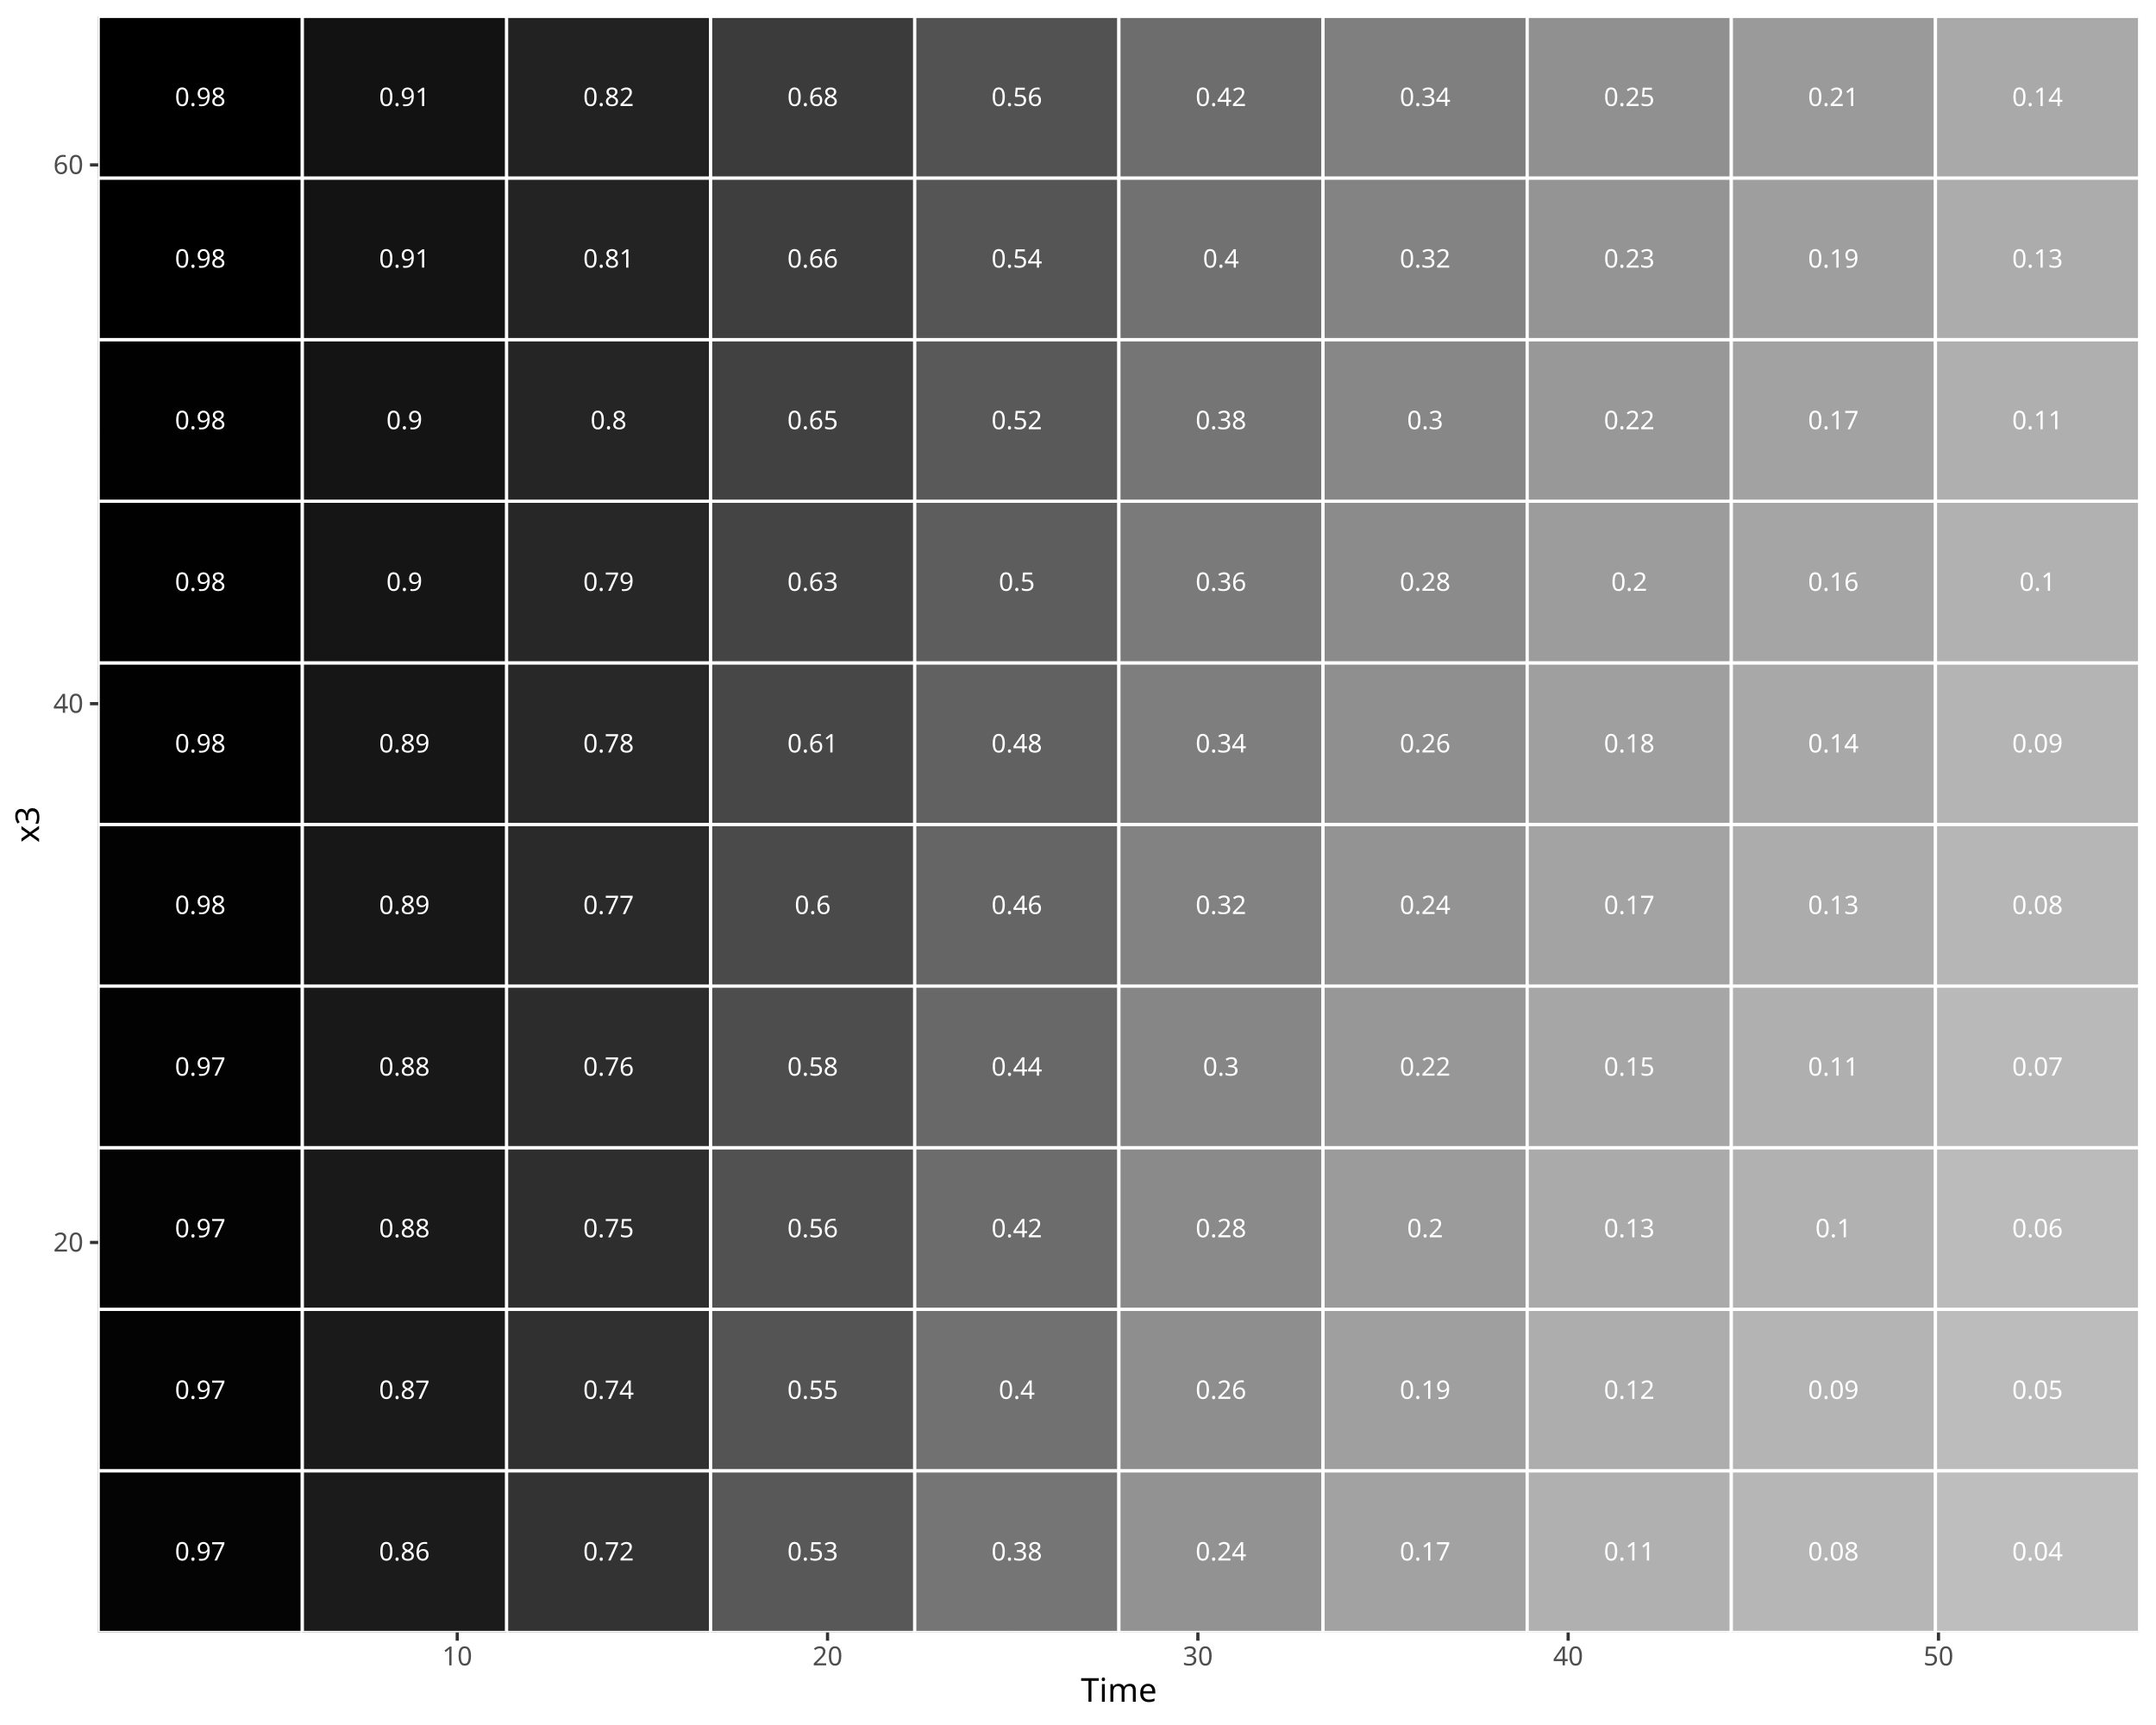
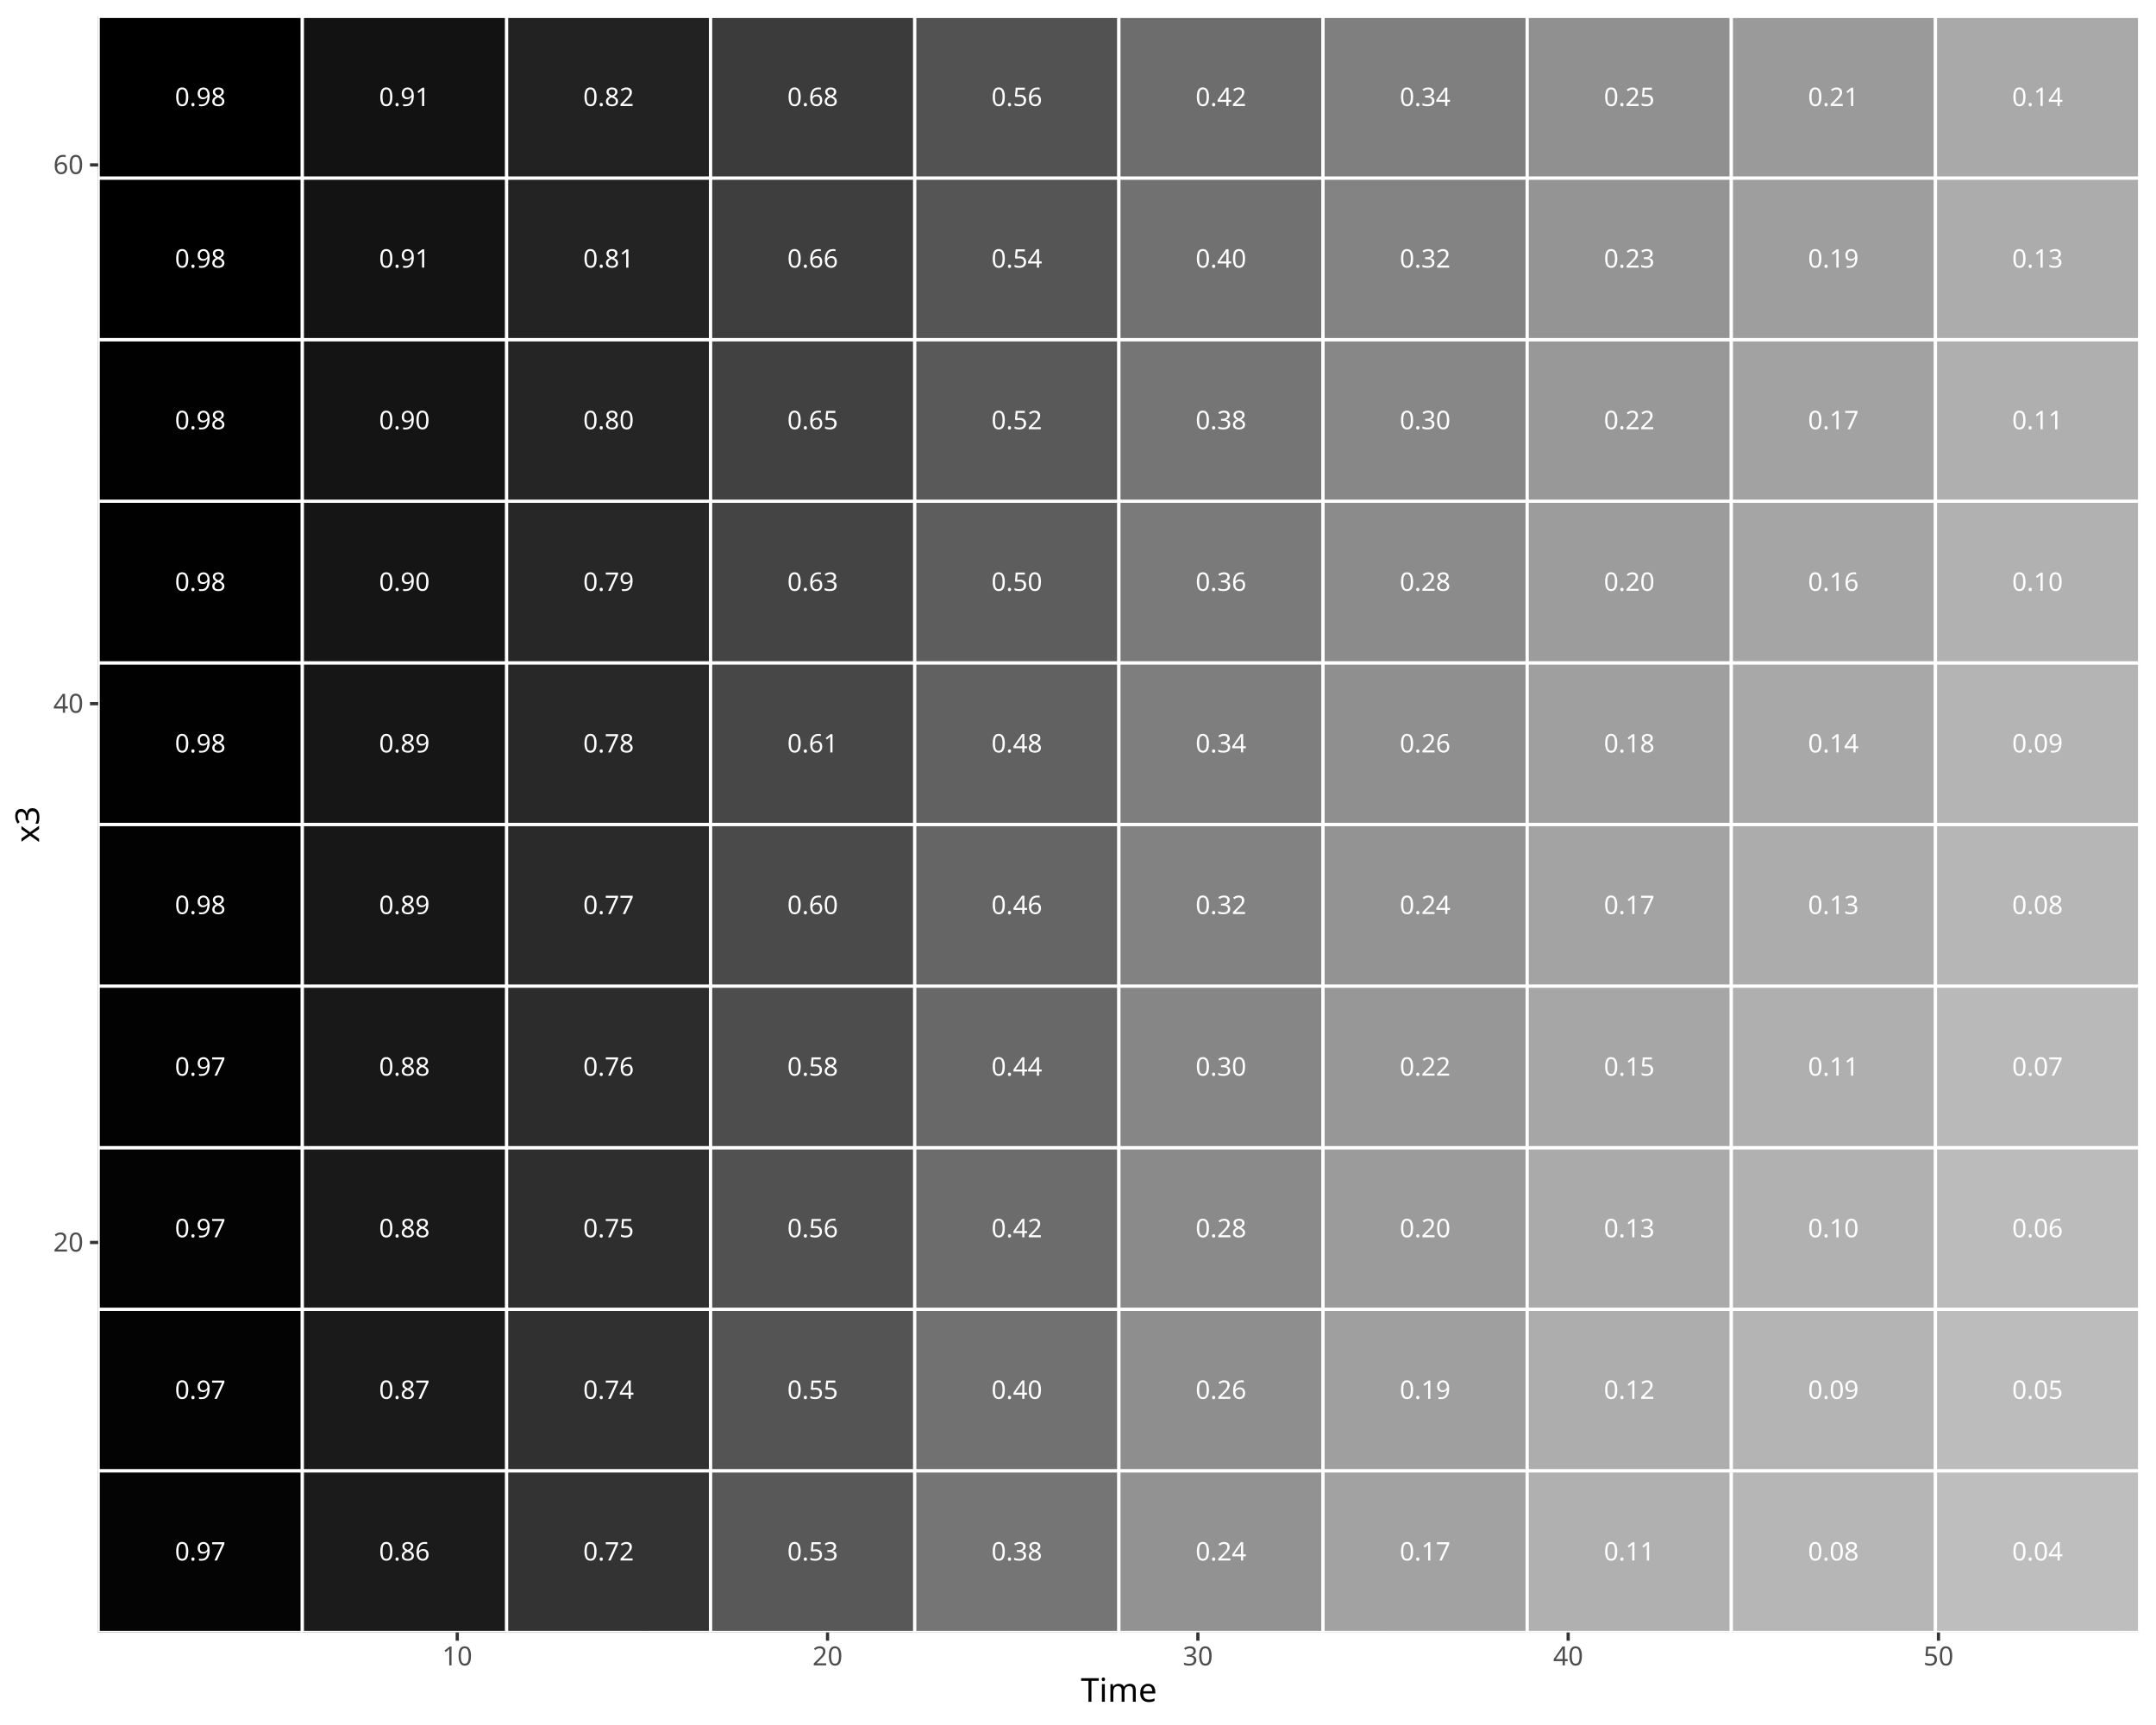
<svg xmlns="http://www.w3.org/2000/svg" class="svglite" data-engine-version="2.0" width="720.00pt" height="576.00pt" viewBox="0 0 720.00 576.00">
  <defs>
    <style type="text/css">
    .svglite line, .svglite polyline, .svglite polygon, .svglite path, .svglite rect, .svglite circle {
      fill: none;
      stroke: #000000;
      stroke-linecap: round;
      stroke-linejoin: round;
      stroke-miterlimit: 10.00;
    }
  </style>
  </defs>
  <rect width="100%" height="100%" style="stroke: none; fill: #FFFFFF;" />
  <defs>
    <clipPath id="cpMC4wMHw3MjAuMDB8MC4wMHw1NzYuMDA=">
      <rect x="0.00" y="0.00" width="720.00" height="576.00" />
    </clipPath>
  </defs>
  <g clip-path="url(#cpMC4wMHw3MjAuMDB8MC4wMHw1NzYuMDA=)">
    <rect x="0.00" y="0.00" width="720.00" height="576.00" style="stroke-width: 1.07; stroke: #FFFFFF; fill: #FFFFFF;" />
  </g>
  <defs>
    <clipPath id="cpMzIuNzl8NzE0LjUyfDUuNDh8NTQ1LjEx">
      <rect x="32.79" y="5.48" width="681.73" height="539.63" />
    </clipPath>
  </defs>
  <g clip-path="url(#cpMzIuNzl8NzE0LjUyfDUuNDh8NTQ1LjEx)">
    <rect x="32.79" y="5.48" width="681.73" height="539.63" style="stroke-width: 1.07; stroke: none; fill: #FFFFFF;" />
    <polyline points="32.79,504.84 714.52,504.84 " style="stroke-width: 0.53; stroke: #EBEBEB; stroke-linecap: butt;" />
    <polyline points="32.79,324.93 714.52,324.93 " style="stroke-width: 0.53; stroke: #EBEBEB; stroke-linecap: butt;" />
    <polyline points="32.79,145.01 714.52,145.01 " style="stroke-width: 0.53; stroke: #EBEBEB; stroke-linecap: butt;" />
    <polyline points="90.87,545.11 90.87,5.48 " style="stroke-width: 0.53; stroke: #EBEBEB; stroke-linecap: butt;" />
    <polyline points="214.53,545.11 214.53,5.48 " style="stroke-width: 0.53; stroke: #EBEBEB; stroke-linecap: butt;" />
    <polyline points="338.19,545.11 338.19,5.48 " style="stroke-width: 0.53; stroke: #EBEBEB; stroke-linecap: butt;" />
    <polyline points="461.86,545.11 461.86,5.48 " style="stroke-width: 0.53; stroke: #EBEBEB; stroke-linecap: butt;" />
    <polyline points="585.52,545.11 585.52,5.48 " style="stroke-width: 0.53; stroke: #EBEBEB; stroke-linecap: butt;" />
    <polyline points="709.19,545.11 709.19,5.48 " style="stroke-width: 0.53; stroke: #EBEBEB; stroke-linecap: butt;" />
    <polyline points="32.79,414.88 714.52,414.88 " style="stroke-width: 1.07; stroke: #EBEBEB; stroke-linecap: butt;" />
    <polyline points="32.79,234.97 714.52,234.97 " style="stroke-width: 1.07; stroke: #EBEBEB; stroke-linecap: butt;" />
    <polyline points="32.79,55.06 714.52,55.06 " style="stroke-width: 1.07; stroke: #EBEBEB; stroke-linecap: butt;" />
    <polyline points="152.70,545.11 152.70,5.48 " style="stroke-width: 1.07; stroke: #EBEBEB; stroke-linecap: butt;" />
    <polyline points="276.36,545.11 276.36,5.48 " style="stroke-width: 1.07; stroke: #EBEBEB; stroke-linecap: butt;" />
    <polyline points="400.03,545.11 400.03,5.48 " style="stroke-width: 1.07; stroke: #EBEBEB; stroke-linecap: butt;" />
    <polyline points="523.69,545.11 523.69,5.48 " style="stroke-width: 1.07; stroke: #EBEBEB; stroke-linecap: butt;" />
    <polyline points="647.36,545.11 647.36,5.48 " style="stroke-width: 1.07; stroke: #EBEBEB; stroke-linecap: butt;" />
    <rect x="32.79" y="437.19" width="68.17" height="53.96" style="stroke-width: 1.07; stroke: #FFFFFF; stroke-linecap: square; stroke-linejoin: miter; fill: #030303;" />
    <rect x="32.79" y="383.22" width="68.17" height="53.96" style="stroke-width: 1.07; stroke: #FFFFFF; stroke-linecap: square; stroke-linejoin: miter; fill: #030303;" />
    <rect x="32.79" y="329.26" width="68.17" height="53.96" style="stroke-width: 1.07; stroke: #FFFFFF; stroke-linecap: square; stroke-linejoin: miter; fill: #020202;" />
    <rect x="32.79" y="275.30" width="68.17" height="53.96" style="stroke-width: 1.07; stroke: #FFFFFF; stroke-linecap: square; stroke-linejoin: miter; fill: #020202;" />
    <rect x="32.79" y="221.33" width="68.17" height="53.96" style="stroke-width: 1.07; stroke: #FFFFFF; stroke-linecap: square; stroke-linejoin: miter; fill: #010101;" />
    <rect x="32.79" y="167.37" width="68.17" height="53.96" style="stroke-width: 1.07; stroke: #FFFFFF; stroke-linecap: square; stroke-linejoin: miter; fill: #010101;" />
    <rect x="32.79" y="113.41" width="68.17" height="53.96" style="stroke-width: 1.07; stroke: #FFFFFF; stroke-linecap: square; stroke-linejoin: miter; fill: #010101;" />
    <rect x="32.79" y="491.15" width="68.17" height="53.96" style="stroke-width: 1.07; stroke: #FFFFFF; stroke-linecap: square; stroke-linejoin: miter; fill: #040404;" />
    <rect x="32.79" y="59.44" width="68.17" height="53.96" style="stroke-width: 1.07; stroke: #FFFFFF; stroke-linecap: square; stroke-linejoin: miter; fill: #000000;" />
    <rect x="32.79" y="5.48" width="68.17" height="53.96" style="stroke-width: 1.07; stroke: #FFFFFF; stroke-linecap: square; stroke-linejoin: miter; fill: #000000;" />
    <rect x="169.14" y="437.19" width="68.17" height="53.96" style="stroke-width: 1.07; stroke: #FFFFFF; stroke-linecap: square; stroke-linejoin: miter; fill: #303030;" />
    <rect x="169.14" y="383.22" width="68.17" height="53.96" style="stroke-width: 1.07; stroke: #FFFFFF; stroke-linecap: square; stroke-linejoin: miter; fill: #2E2E2E;" />
    <rect x="169.14" y="329.26" width="68.17" height="53.96" style="stroke-width: 1.07; stroke: #FFFFFF; stroke-linecap: square; stroke-linejoin: miter; fill: #2C2C2C;" />
    <rect x="169.14" y="275.30" width="68.17" height="53.96" style="stroke-width: 1.07; stroke: #FFFFFF; stroke-linecap: square; stroke-linejoin: miter; fill: #2A2A2A;" />
    <rect x="169.14" y="221.33" width="68.17" height="53.96" style="stroke-width: 1.07; stroke: #FFFFFF; stroke-linecap: square; stroke-linejoin: miter; fill: #282828;" />
    <rect x="169.14" y="167.37" width="68.17" height="53.96" style="stroke-width: 1.07; stroke: #FFFFFF; stroke-linecap: square; stroke-linejoin: miter; fill: #272727;" />
    <rect x="169.14" y="113.41" width="68.17" height="53.96" style="stroke-width: 1.07; stroke: #FFFFFF; stroke-linecap: square; stroke-linejoin: miter; fill: #252525;" />
    <rect x="169.14" y="491.15" width="68.17" height="53.96" style="stroke-width: 1.07; stroke: #FFFFFF; stroke-linecap: square; stroke-linejoin: miter; fill: #333333;" />
    <rect x="169.14" y="59.44" width="68.17" height="53.96" style="stroke-width: 1.07; stroke: #FFFFFF; stroke-linecap: square; stroke-linejoin: miter; fill: #232323;" />
    <rect x="169.14" y="5.48" width="68.17" height="53.96" style="stroke-width: 1.07; stroke: #FFFFFF; stroke-linecap: square; stroke-linejoin: miter; fill: #222222;" />
    <rect x="237.31" y="437.19" width="68.17" height="53.96" style="stroke-width: 1.07; stroke: #FFFFFF; stroke-linecap: square; stroke-linejoin: miter; fill: #545454;" />
    <rect x="237.31" y="383.22" width="68.17" height="53.96" style="stroke-width: 1.07; stroke: #FFFFFF; stroke-linecap: square; stroke-linejoin: miter; fill: #515151;" />
    <rect x="237.31" y="329.26" width="68.17" height="53.96" style="stroke-width: 1.07; stroke: #FFFFFF; stroke-linecap: square; stroke-linejoin: miter; fill: #4D4D4D;" />
    <rect x="237.31" y="275.30" width="68.17" height="53.96" style="stroke-width: 1.07; stroke: #FFFFFF; stroke-linecap: square; stroke-linejoin: miter; fill: #4A4A4A;" />
    <rect x="237.31" y="221.33" width="68.17" height="53.96" style="stroke-width: 1.07; stroke: #FFFFFF; stroke-linecap: square; stroke-linejoin: miter; fill: #474747;" />
    <rect x="237.31" y="167.37" width="68.17" height="53.96" style="stroke-width: 1.07; stroke: #FFFFFF; stroke-linecap: square; stroke-linejoin: miter; fill: #444444;" />
    <rect x="237.31" y="113.41" width="68.17" height="53.96" style="stroke-width: 1.07; stroke: #FFFFFF; stroke-linecap: square; stroke-linejoin: miter; fill: #414141;" />
    <rect x="237.31" y="491.15" width="68.17" height="53.96" style="stroke-width: 1.07; stroke: #FFFFFF; stroke-linecap: square; stroke-linejoin: miter; fill: #585858;" />
    <rect x="237.31" y="59.44" width="68.17" height="53.96" style="stroke-width: 1.07; stroke: #FFFFFF; stroke-linecap: square; stroke-linejoin: miter; fill: #3E3E3E;" />
    <rect x="237.31" y="5.48" width="68.17" height="53.96" style="stroke-width: 1.07; stroke: #FFFFFF; stroke-linecap: square; stroke-linejoin: miter; fill: #3B3B3B;" />
    <rect x="305.48" y="437.19" width="68.17" height="53.96" style="stroke-width: 1.07; stroke: #FFFFFF; stroke-linecap: square; stroke-linejoin: miter; fill: #717171;" />
    <rect x="305.48" y="383.22" width="68.17" height="53.96" style="stroke-width: 1.07; stroke: #FFFFFF; stroke-linecap: square; stroke-linejoin: miter; fill: #6C6C6C;" />
    <rect x="305.48" y="329.26" width="68.17" height="53.96" style="stroke-width: 1.07; stroke: #FFFFFF; stroke-linecap: square; stroke-linejoin: miter; fill: #686868;" />
    <rect x="305.48" y="275.30" width="68.17" height="53.96" style="stroke-width: 1.07; stroke: #FFFFFF; stroke-linecap: square; stroke-linejoin: miter; fill: #656565;" />
    <rect x="305.48" y="221.33" width="68.17" height="53.96" style="stroke-width: 1.07; stroke: #FFFFFF; stroke-linecap: square; stroke-linejoin: miter; fill: #616161;" />
    <rect x="305.48" y="167.37" width="68.17" height="53.96" style="stroke-width: 1.07; stroke: #FFFFFF; stroke-linecap: square; stroke-linejoin: miter; fill: #5D5D5D;" />
    <rect x="305.48" y="113.41" width="68.17" height="53.96" style="stroke-width: 1.07; stroke: #FFFFFF; stroke-linecap: square; stroke-linejoin: miter; fill: #595959;" />
    <rect x="305.48" y="491.15" width="68.17" height="53.96" style="stroke-width: 1.07; stroke: #FFFFFF; stroke-linecap: square; stroke-linejoin: miter; fill: #757575;" />
    <rect x="305.48" y="59.44" width="68.17" height="53.96" style="stroke-width: 1.07; stroke: #FFFFFF; stroke-linecap: square; stroke-linejoin: miter; fill: #555555;" />
    <rect x="305.48" y="5.48" width="68.17" height="53.96" style="stroke-width: 1.07; stroke: #FFFFFF; stroke-linecap: square; stroke-linejoin: miter; fill: #525252;" />
    <rect x="373.66" y="437.19" width="68.17" height="53.96" style="stroke-width: 1.07; stroke: #FFFFFF; stroke-linecap: square; stroke-linejoin: miter; fill: #8E8E8E;" />
    <rect x="373.66" y="383.22" width="68.17" height="53.96" style="stroke-width: 1.07; stroke: #FFFFFF; stroke-linecap: square; stroke-linejoin: miter; fill: #8A8A8A;" />
    <rect x="373.66" y="329.26" width="68.17" height="53.96" style="stroke-width: 1.07; stroke: #FFFFFF; stroke-linecap: square; stroke-linejoin: miter; fill: #868686;" />
    <rect x="373.66" y="275.30" width="68.17" height="53.96" style="stroke-width: 1.07; stroke: #FFFFFF; stroke-linecap: square; stroke-linejoin: miter; fill: #828282;" />
    <rect x="373.66" y="221.33" width="68.17" height="53.96" style="stroke-width: 1.07; stroke: #FFFFFF; stroke-linecap: square; stroke-linejoin: miter; fill: #7E7E7E;" />
    <rect x="373.66" y="167.37" width="68.17" height="53.96" style="stroke-width: 1.07; stroke: #FFFFFF; stroke-linecap: square; stroke-linejoin: miter; fill: #7A7A7A;" />
    <rect x="373.66" y="113.41" width="68.17" height="53.96" style="stroke-width: 1.07; stroke: #FFFFFF; stroke-linecap: square; stroke-linejoin: miter; fill: #757575;" />
    <rect x="373.66" y="491.15" width="68.17" height="53.96" style="stroke-width: 1.07; stroke: #FFFFFF; stroke-linecap: square; stroke-linejoin: miter; fill: #929292;" />
    <rect x="373.66" y="59.44" width="68.17" height="53.96" style="stroke-width: 1.07; stroke: #FFFFFF; stroke-linecap: square; stroke-linejoin: miter; fill: #717171;" />
    <rect x="373.66" y="5.48" width="68.17" height="53.96" style="stroke-width: 1.07; stroke: #FFFFFF; stroke-linecap: square; stroke-linejoin: miter; fill: #6D6D6D;" />
    <rect x="441.83" y="437.19" width="68.17" height="53.96" style="stroke-width: 1.07; stroke: #FFFFFF; stroke-linecap: square; stroke-linejoin: miter; fill: #9F9F9F;" />
    <rect x="441.83" y="383.22" width="68.17" height="53.96" style="stroke-width: 1.07; stroke: #FFFFFF; stroke-linecap: square; stroke-linejoin: miter; fill: #9B9B9B;" />
    <rect x="441.83" y="329.26" width="68.17" height="53.96" style="stroke-width: 1.07; stroke: #FFFFFF; stroke-linecap: square; stroke-linejoin: miter; fill: #979797;" />
    <rect x="441.83" y="275.30" width="68.17" height="53.96" style="stroke-width: 1.07; stroke: #FFFFFF; stroke-linecap: square; stroke-linejoin: miter; fill: #939393;" />
    <rect x="441.83" y="221.33" width="68.17" height="53.96" style="stroke-width: 1.07; stroke: #FFFFFF; stroke-linecap: square; stroke-linejoin: miter; fill: #8F8F8F;" />
    <rect x="441.83" y="167.37" width="68.17" height="53.96" style="stroke-width: 1.07; stroke: #FFFFFF; stroke-linecap: square; stroke-linejoin: miter; fill: #8B8B8B;" />
    <rect x="441.83" y="113.41" width="68.17" height="53.96" style="stroke-width: 1.07; stroke: #FFFFFF; stroke-linecap: square; stroke-linejoin: miter; fill: #878787;" />
    <rect x="441.83" y="491.15" width="68.17" height="53.96" style="stroke-width: 1.07; stroke: #FFFFFF; stroke-linecap: square; stroke-linejoin: miter; fill: #A2A2A2;" />
    <rect x="441.83" y="59.44" width="68.17" height="53.96" style="stroke-width: 1.07; stroke: #FFFFFF; stroke-linecap: square; stroke-linejoin: miter; fill: #838383;" />
    <rect x="441.83" y="5.48" width="68.17" height="53.96" style="stroke-width: 1.07; stroke: #FFFFFF; stroke-linecap: square; stroke-linejoin: miter; fill: #7F7F7F;" />
    <rect x="510.00" y="437.19" width="68.17" height="53.96" style="stroke-width: 1.07; stroke: #FFFFFF; stroke-linecap: square; stroke-linejoin: miter; fill: #ADADAD;" />
    <rect x="510.00" y="383.22" width="68.17" height="53.96" style="stroke-width: 1.07; stroke: #FFFFFF; stroke-linecap: square; stroke-linejoin: miter; fill: #AAAAAA;" />
    <rect x="510.00" y="329.26" width="68.17" height="53.96" style="stroke-width: 1.07; stroke: #FFFFFF; stroke-linecap: square; stroke-linejoin: miter; fill: #A6A6A6;" />
    <rect x="510.00" y="275.30" width="68.17" height="53.96" style="stroke-width: 1.07; stroke: #FFFFFF; stroke-linecap: square; stroke-linejoin: miter; fill: #A3A3A3;" />
    <rect x="510.00" y="221.33" width="68.17" height="53.96" style="stroke-width: 1.07; stroke: #FFFFFF; stroke-linecap: square; stroke-linejoin: miter; fill: #9F9F9F;" />
    <rect x="510.00" y="167.37" width="68.17" height="53.96" style="stroke-width: 1.07; stroke: #FFFFFF; stroke-linecap: square; stroke-linejoin: miter; fill: #9C9C9C;" />
    <rect x="510.00" y="113.41" width="68.17" height="53.96" style="stroke-width: 1.07; stroke: #FFFFFF; stroke-linecap: square; stroke-linejoin: miter; fill: #989898;" />
    <rect x="510.00" y="491.15" width="68.17" height="53.96" style="stroke-width: 1.07; stroke: #FFFFFF; stroke-linecap: square; stroke-linejoin: miter; fill: #B0B0B0;" />
    <rect x="510.00" y="59.44" width="68.17" height="53.96" style="stroke-width: 1.07; stroke: #FFFFFF; stroke-linecap: square; stroke-linejoin: miter; fill: #949494;" />
    <rect x="510.00" y="5.48" width="68.17" height="53.96" style="stroke-width: 1.07; stroke: #FFFFFF; stroke-linecap: square; stroke-linejoin: miter; fill: #909090;" />
    <rect x="578.18" y="437.19" width="68.17" height="53.96" style="stroke-width: 1.07; stroke: #FFFFFF; stroke-linecap: square; stroke-linejoin: miter; fill: #B4B4B4;" />
    <rect x="578.18" y="383.22" width="68.17" height="53.96" style="stroke-width: 1.07; stroke: #FFFFFF; stroke-linecap: square; stroke-linejoin: miter; fill: #B1B1B1;" />
    <rect x="578.18" y="329.26" width="68.17" height="53.96" style="stroke-width: 1.07; stroke: #FFFFFF; stroke-linecap: square; stroke-linejoin: miter; fill: #AFAFAF;" />
    <rect x="578.18" y="275.30" width="68.17" height="53.96" style="stroke-width: 1.07; stroke: #FFFFFF; stroke-linecap: square; stroke-linejoin: miter; fill: #ACACAC;" />
    <rect x="578.18" y="221.33" width="68.17" height="53.96" style="stroke-width: 1.07; stroke: #FFFFFF; stroke-linecap: square; stroke-linejoin: miter; fill: #A8A8A8;" />
    <rect x="578.18" y="167.37" width="68.17" height="53.96" style="stroke-width: 1.07; stroke: #FFFFFF; stroke-linecap: square; stroke-linejoin: miter; fill: #A5A5A5;" />
    <rect x="578.18" y="113.41" width="68.17" height="53.96" style="stroke-width: 1.07; stroke: #FFFFFF; stroke-linecap: square; stroke-linejoin: miter; fill: #A2A2A2;" />
    <rect x="578.18" y="491.15" width="68.17" height="53.96" style="stroke-width: 1.07; stroke: #FFFFFF; stroke-linecap: square; stroke-linejoin: miter; fill: #B6B6B6;" />
    <rect x="578.18" y="59.44" width="68.17" height="53.96" style="stroke-width: 1.07; stroke: #FFFFFF; stroke-linecap: square; stroke-linejoin: miter; fill: #9E9E9E;" />
    <rect x="578.18" y="5.48" width="68.17" height="53.96" style="stroke-width: 1.07; stroke: #FFFFFF; stroke-linecap: square; stroke-linejoin: miter; fill: #9A9A9A;" />
    <rect x="646.35" y="437.19" width="68.17" height="53.96" style="stroke-width: 1.07; stroke: #FFFFFF; stroke-linecap: square; stroke-linejoin: miter; fill: #BCBCBC;" />
    <rect x="646.35" y="383.22" width="68.17" height="53.96" style="stroke-width: 1.07; stroke: #FFFFFF; stroke-linecap: square; stroke-linejoin: miter; fill: #BBBBBB;" />
    <rect x="646.35" y="329.26" width="68.17" height="53.96" style="stroke-width: 1.07; stroke: #FFFFFF; stroke-linecap: square; stroke-linejoin: miter; fill: #B9B9B9;" />
    <rect x="646.35" y="275.30" width="68.17" height="53.96" style="stroke-width: 1.07; stroke: #FFFFFF; stroke-linecap: square; stroke-linejoin: miter; fill: #B6B6B6;" />
    <rect x="646.35" y="221.33" width="68.17" height="53.96" style="stroke-width: 1.07; stroke: #FFFFFF; stroke-linecap: square; stroke-linejoin: miter; fill: #B4B4B4;" />
    <rect x="646.35" y="167.37" width="68.17" height="53.96" style="stroke-width: 1.07; stroke: #FFFFFF; stroke-linecap: square; stroke-linejoin: miter; fill: #B1B1B1;" />
    <rect x="646.35" y="113.41" width="68.17" height="53.96" style="stroke-width: 1.07; stroke: #FFFFFF; stroke-linecap: square; stroke-linejoin: miter; fill: #AFAFAF;" />
    <rect x="646.35" y="491.15" width="68.17" height="53.96" style="stroke-width: 1.07; stroke: #FFFFFF; stroke-linecap: square; stroke-linejoin: miter; fill: #BEBEBE;" />
    <rect x="646.35" y="59.44" width="68.17" height="53.96" style="stroke-width: 1.07; stroke: #FFFFFF; stroke-linecap: square; stroke-linejoin: miter; fill: #ACACAC;" />
    <rect x="646.35" y="5.48" width="68.17" height="53.96" style="stroke-width: 1.07; stroke: #FFFFFF; stroke-linecap: square; stroke-linejoin: miter; fill: #A9A9A9;" />
    <rect x="100.97" y="437.19" width="68.17" height="53.96" style="stroke-width: 1.07; stroke: #FFFFFF; stroke-linecap: square; stroke-linejoin: miter; fill: #1A1A1A;" />
    <rect x="100.97" y="383.22" width="68.17" height="53.96" style="stroke-width: 1.07; stroke: #FFFFFF; stroke-linecap: square; stroke-linejoin: miter; fill: #191919;" />
    <rect x="100.97" y="329.26" width="68.17" height="53.96" style="stroke-width: 1.07; stroke: #FFFFFF; stroke-linecap: square; stroke-linejoin: miter; fill: #181818;" />
    <rect x="100.97" y="275.30" width="68.17" height="53.96" style="stroke-width: 1.07; stroke: #FFFFFF; stroke-linecap: square; stroke-linejoin: miter; fill: #171717;" />
    <rect x="100.97" y="221.33" width="68.17" height="53.96" style="stroke-width: 1.07; stroke: #FFFFFF; stroke-linecap: square; stroke-linejoin: miter; fill: #161616;" />
    <rect x="100.97" y="167.37" width="68.17" height="53.96" style="stroke-width: 1.07; stroke: #FFFFFF; stroke-linecap: square; stroke-linejoin: miter; fill: #151515;" />
    <rect x="100.97" y="113.41" width="68.17" height="53.96" style="stroke-width: 1.07; stroke: #FFFFFF; stroke-linecap: square; stroke-linejoin: miter; fill: #141414;" />
    <rect x="100.97" y="491.15" width="68.17" height="53.96" style="stroke-width: 1.07; stroke: #FFFFFF; stroke-linecap: square; stroke-linejoin: miter; fill: #1B1B1B;" />
    <rect x="100.97" y="59.44" width="68.17" height="53.96" style="stroke-width: 1.07; stroke: #FFFFFF; stroke-linecap: square; stroke-linejoin: miter; fill: #131313;" />
    <rect x="100.97" y="5.48" width="68.17" height="53.96" style="stroke-width: 1.07; stroke: #FFFFFF; stroke-linecap: square; stroke-linejoin: miter; fill: #121212;" />
    <text x="66.88" y="467.10" text-anchor="middle" style="font-size: 8.54px; fill: #FFFFFF; font-family: sans;" textLength="16.61px" lengthAdjust="spacingAndGlyphs">0.97</text>
    <text x="66.88" y="413.14" text-anchor="middle" style="font-size: 8.54px; fill: #FFFFFF; font-family: sans;" textLength="16.61px" lengthAdjust="spacingAndGlyphs">0.97</text>
    <text x="66.88" y="359.18" text-anchor="middle" style="font-size: 8.54px; fill: #FFFFFF; font-family: sans;" textLength="16.61px" lengthAdjust="spacingAndGlyphs">0.97</text>
    <text x="66.88" y="305.21" text-anchor="middle" style="font-size: 8.54px; fill: #FFFFFF; font-family: sans;" textLength="16.61px" lengthAdjust="spacingAndGlyphs">0.98</text>
    <text x="66.88" y="251.25" text-anchor="middle" style="font-size: 8.54px; fill: #FFFFFF; font-family: sans;" textLength="16.61px" lengthAdjust="spacingAndGlyphs">0.98</text>
    <text x="66.88" y="197.29" text-anchor="middle" style="font-size: 8.54px; fill: #FFFFFF; font-family: sans;" textLength="16.61px" lengthAdjust="spacingAndGlyphs">0.98</text>
    <text x="66.88" y="143.32" text-anchor="middle" style="font-size: 8.54px; fill: #FFFFFF; font-family: sans;" textLength="16.61px" lengthAdjust="spacingAndGlyphs">0.98</text>
    <text x="66.88" y="521.07" text-anchor="middle" style="font-size: 8.54px; fill: #FFFFFF; font-family: sans;" textLength="16.61px" lengthAdjust="spacingAndGlyphs">0.97</text>
    <text x="66.88" y="89.36" text-anchor="middle" style="font-size: 8.54px; fill: #FFFFFF; font-family: sans;" textLength="16.61px" lengthAdjust="spacingAndGlyphs">0.98</text>
    <text x="66.88" y="35.40" text-anchor="middle" style="font-size: 8.54px; fill: #FFFFFF; font-family: sans;" textLength="16.61px" lengthAdjust="spacingAndGlyphs">0.98</text>
    <text x="203.23" y="467.10" text-anchor="middle" style="font-size: 8.54px; fill: #FFFFFF; font-family: sans;" textLength="16.61px" lengthAdjust="spacingAndGlyphs">0.74</text>
    <text x="203.23" y="413.14" text-anchor="middle" style="font-size: 8.54px; fill: #FFFFFF; font-family: sans;" textLength="16.61px" lengthAdjust="spacingAndGlyphs">0.75</text>
    <text x="203.23" y="359.18" text-anchor="middle" style="font-size: 8.54px; fill: #FFFFFF; font-family: sans;" textLength="16.61px" lengthAdjust="spacingAndGlyphs">0.76</text>
    <text x="203.23" y="305.21" text-anchor="middle" style="font-size: 8.54px; fill: #FFFFFF; font-family: sans;" textLength="16.61px" lengthAdjust="spacingAndGlyphs">0.77</text>
    <text x="203.23" y="251.25" text-anchor="middle" style="font-size: 8.54px; fill: #FFFFFF; font-family: sans;" textLength="16.61px" lengthAdjust="spacingAndGlyphs">0.78</text>
    <text x="203.23" y="197.29" text-anchor="middle" style="font-size: 8.54px; fill: #FFFFFF; font-family: sans;" textLength="16.61px" lengthAdjust="spacingAndGlyphs">0.79</text>
-     <text x="203.23" y="143.32" text-anchor="middle" style="font-size: 8.54px; fill: #FFFFFF; font-family: sans;" textLength="11.87px" lengthAdjust="spacingAndGlyphs">0.8</text>
+     <text x="203.23" y="143.32" text-anchor="middle" style="font-size: 8.54px; fill: #FFFFFF; font-family: sans;" textLength="16.61px" lengthAdjust="spacingAndGlyphs">0.80</text>
    <text x="203.23" y="521.07" text-anchor="middle" style="font-size: 8.54px; fill: #FFFFFF; font-family: sans;" textLength="16.61px" lengthAdjust="spacingAndGlyphs">0.72</text>
    <text x="203.23" y="89.36" text-anchor="middle" style="font-size: 8.54px; fill: #FFFFFF; font-family: sans;" textLength="16.61px" lengthAdjust="spacingAndGlyphs">0.81</text>
    <text x="203.23" y="35.40" text-anchor="middle" style="font-size: 8.54px; fill: #FFFFFF; font-family: sans;" textLength="16.61px" lengthAdjust="spacingAndGlyphs">0.82</text>
    <text x="271.40" y="467.10" text-anchor="middle" style="font-size: 8.54px; fill: #FFFFFF; font-family: sans;" textLength="16.61px" lengthAdjust="spacingAndGlyphs">0.55</text>
    <text x="271.40" y="413.14" text-anchor="middle" style="font-size: 8.54px; fill: #FFFFFF; font-family: sans;" textLength="16.61px" lengthAdjust="spacingAndGlyphs">0.56</text>
    <text x="271.40" y="359.18" text-anchor="middle" style="font-size: 8.54px; fill: #FFFFFF; font-family: sans;" textLength="16.61px" lengthAdjust="spacingAndGlyphs">0.58</text>
-     <text x="271.40" y="305.21" text-anchor="middle" style="font-size: 8.54px; fill: #FFFFFF; font-family: sans;" textLength="11.87px" lengthAdjust="spacingAndGlyphs">0.6</text>
+     <text x="271.40" y="305.21" text-anchor="middle" style="font-size: 8.54px; fill: #FFFFFF; font-family: sans;" textLength="16.61px" lengthAdjust="spacingAndGlyphs">0.60</text>
    <text x="271.40" y="251.25" text-anchor="middle" style="font-size: 8.54px; fill: #FFFFFF; font-family: sans;" textLength="16.61px" lengthAdjust="spacingAndGlyphs">0.61</text>
    <text x="271.40" y="197.29" text-anchor="middle" style="font-size: 8.54px; fill: #FFFFFF; font-family: sans;" textLength="16.61px" lengthAdjust="spacingAndGlyphs">0.63</text>
    <text x="271.40" y="143.32" text-anchor="middle" style="font-size: 8.54px; fill: #FFFFFF; font-family: sans;" textLength="16.61px" lengthAdjust="spacingAndGlyphs">0.65</text>
    <text x="271.40" y="521.07" text-anchor="middle" style="font-size: 8.54px; fill: #FFFFFF; font-family: sans;" textLength="16.61px" lengthAdjust="spacingAndGlyphs">0.53</text>
    <text x="271.40" y="89.36" text-anchor="middle" style="font-size: 8.54px; fill: #FFFFFF; font-family: sans;" textLength="16.61px" lengthAdjust="spacingAndGlyphs">0.66</text>
    <text x="271.40" y="35.40" text-anchor="middle" style="font-size: 8.54px; fill: #FFFFFF; font-family: sans;" textLength="16.61px" lengthAdjust="spacingAndGlyphs">0.68</text>
-     <text x="339.57" y="467.10" text-anchor="middle" style="font-size: 8.54px; fill: #FFFFFF; font-family: sans;" textLength="11.87px" lengthAdjust="spacingAndGlyphs">0.4</text>
+     <text x="339.57" y="467.10" text-anchor="middle" style="font-size: 8.54px; fill: #FFFFFF; font-family: sans;" textLength="16.61px" lengthAdjust="spacingAndGlyphs">0.40</text>
    <text x="339.57" y="413.14" text-anchor="middle" style="font-size: 8.54px; fill: #FFFFFF; font-family: sans;" textLength="16.61px" lengthAdjust="spacingAndGlyphs">0.42</text>
    <text x="339.57" y="359.18" text-anchor="middle" style="font-size: 8.54px; fill: #FFFFFF; font-family: sans;" textLength="16.61px" lengthAdjust="spacingAndGlyphs">0.44</text>
    <text x="339.57" y="305.21" text-anchor="middle" style="font-size: 8.54px; fill: #FFFFFF; font-family: sans;" textLength="16.61px" lengthAdjust="spacingAndGlyphs">0.46</text>
    <text x="339.57" y="251.25" text-anchor="middle" style="font-size: 8.54px; fill: #FFFFFF; font-family: sans;" textLength="16.61px" lengthAdjust="spacingAndGlyphs">0.48</text>
-     <text x="339.57" y="197.29" text-anchor="middle" style="font-size: 8.54px; fill: #FFFFFF; font-family: sans;" textLength="11.87px" lengthAdjust="spacingAndGlyphs">0.5</text>
+     <text x="339.57" y="197.29" text-anchor="middle" style="font-size: 8.54px; fill: #FFFFFF; font-family: sans;" textLength="16.61px" lengthAdjust="spacingAndGlyphs">0.50</text>
    <text x="339.57" y="143.32" text-anchor="middle" style="font-size: 8.54px; fill: #FFFFFF; font-family: sans;" textLength="16.61px" lengthAdjust="spacingAndGlyphs">0.52</text>
    <text x="339.57" y="521.07" text-anchor="middle" style="font-size: 8.54px; fill: #FFFFFF; font-family: sans;" textLength="16.61px" lengthAdjust="spacingAndGlyphs">0.38</text>
    <text x="339.57" y="89.36" text-anchor="middle" style="font-size: 8.54px; fill: #FFFFFF; font-family: sans;" textLength="16.61px" lengthAdjust="spacingAndGlyphs">0.54</text>
    <text x="339.57" y="35.40" text-anchor="middle" style="font-size: 8.54px; fill: #FFFFFF; font-family: sans;" textLength="16.61px" lengthAdjust="spacingAndGlyphs">0.56</text>
    <text x="407.74" y="467.10" text-anchor="middle" style="font-size: 8.54px; fill: #FFFFFF; font-family: sans;" textLength="16.61px" lengthAdjust="spacingAndGlyphs">0.26</text>
    <text x="407.74" y="413.14" text-anchor="middle" style="font-size: 8.54px; fill: #FFFFFF; font-family: sans;" textLength="16.61px" lengthAdjust="spacingAndGlyphs">0.28</text>
-     <text x="407.74" y="359.18" text-anchor="middle" style="font-size: 8.54px; fill: #FFFFFF; font-family: sans;" textLength="11.87px" lengthAdjust="spacingAndGlyphs">0.3</text>
+     <text x="407.74" y="359.18" text-anchor="middle" style="font-size: 8.54px; fill: #FFFFFF; font-family: sans;" textLength="16.61px" lengthAdjust="spacingAndGlyphs">0.30</text>
    <text x="407.74" y="305.21" text-anchor="middle" style="font-size: 8.54px; fill: #FFFFFF; font-family: sans;" textLength="16.61px" lengthAdjust="spacingAndGlyphs">0.32</text>
    <text x="407.74" y="251.25" text-anchor="middle" style="font-size: 8.54px; fill: #FFFFFF; font-family: sans;" textLength="16.61px" lengthAdjust="spacingAndGlyphs">0.34</text>
    <text x="407.74" y="197.29" text-anchor="middle" style="font-size: 8.54px; fill: #FFFFFF; font-family: sans;" textLength="16.61px" lengthAdjust="spacingAndGlyphs">0.36</text>
    <text x="407.74" y="143.32" text-anchor="middle" style="font-size: 8.54px; fill: #FFFFFF; font-family: sans;" textLength="16.61px" lengthAdjust="spacingAndGlyphs">0.38</text>
    <text x="407.74" y="521.07" text-anchor="middle" style="font-size: 8.54px; fill: #FFFFFF; font-family: sans;" textLength="16.61px" lengthAdjust="spacingAndGlyphs">0.24</text>
-     <text x="407.74" y="89.36" text-anchor="middle" style="font-size: 8.54px; fill: #FFFFFF; font-family: sans;" textLength="11.87px" lengthAdjust="spacingAndGlyphs">0.4</text>
+     <text x="407.74" y="89.36" text-anchor="middle" style="font-size: 8.54px; fill: #FFFFFF; font-family: sans;" textLength="16.61px" lengthAdjust="spacingAndGlyphs">0.40</text>
    <text x="407.74" y="35.40" text-anchor="middle" style="font-size: 8.54px; fill: #FFFFFF; font-family: sans;" textLength="16.61px" lengthAdjust="spacingAndGlyphs">0.42</text>
    <text x="475.92" y="467.10" text-anchor="middle" style="font-size: 8.54px; fill: #FFFFFF; font-family: sans;" textLength="16.61px" lengthAdjust="spacingAndGlyphs">0.19</text>
-     <text x="475.92" y="413.14" text-anchor="middle" style="font-size: 8.54px; fill: #FFFFFF; font-family: sans;" textLength="11.87px" lengthAdjust="spacingAndGlyphs">0.2</text>
+     <text x="475.92" y="413.14" text-anchor="middle" style="font-size: 8.54px; fill: #FFFFFF; font-family: sans;" textLength="16.61px" lengthAdjust="spacingAndGlyphs">0.20</text>
    <text x="475.92" y="359.18" text-anchor="middle" style="font-size: 8.54px; fill: #FFFFFF; font-family: sans;" textLength="16.61px" lengthAdjust="spacingAndGlyphs">0.22</text>
    <text x="475.92" y="305.21" text-anchor="middle" style="font-size: 8.54px; fill: #FFFFFF; font-family: sans;" textLength="16.61px" lengthAdjust="spacingAndGlyphs">0.24</text>
    <text x="475.92" y="251.25" text-anchor="middle" style="font-size: 8.54px; fill: #FFFFFF; font-family: sans;" textLength="16.61px" lengthAdjust="spacingAndGlyphs">0.26</text>
    <text x="475.92" y="197.29" text-anchor="middle" style="font-size: 8.54px; fill: #FFFFFF; font-family: sans;" textLength="16.61px" lengthAdjust="spacingAndGlyphs">0.28</text>
-     <text x="475.92" y="143.32" text-anchor="middle" style="font-size: 8.54px; fill: #FFFFFF; font-family: sans;" textLength="11.87px" lengthAdjust="spacingAndGlyphs">0.3</text>
+     <text x="475.92" y="143.32" text-anchor="middle" style="font-size: 8.54px; fill: #FFFFFF; font-family: sans;" textLength="16.61px" lengthAdjust="spacingAndGlyphs">0.30</text>
    <text x="475.92" y="521.07" text-anchor="middle" style="font-size: 8.54px; fill: #FFFFFF; font-family: sans;" textLength="16.61px" lengthAdjust="spacingAndGlyphs">0.17</text>
    <text x="475.92" y="89.36" text-anchor="middle" style="font-size: 8.54px; fill: #FFFFFF; font-family: sans;" textLength="16.61px" lengthAdjust="spacingAndGlyphs">0.32</text>
    <text x="475.92" y="35.40" text-anchor="middle" style="font-size: 8.54px; fill: #FFFFFF; font-family: sans;" textLength="16.61px" lengthAdjust="spacingAndGlyphs">0.34</text>
    <text x="544.09" y="467.10" text-anchor="middle" style="font-size: 8.54px; fill: #FFFFFF; font-family: sans;" textLength="16.61px" lengthAdjust="spacingAndGlyphs">0.12</text>
    <text x="544.09" y="413.14" text-anchor="middle" style="font-size: 8.54px; fill: #FFFFFF; font-family: sans;" textLength="16.61px" lengthAdjust="spacingAndGlyphs">0.13</text>
    <text x="544.09" y="359.18" text-anchor="middle" style="font-size: 8.54px; fill: #FFFFFF; font-family: sans;" textLength="16.61px" lengthAdjust="spacingAndGlyphs">0.15</text>
    <text x="544.09" y="305.21" text-anchor="middle" style="font-size: 8.54px; fill: #FFFFFF; font-family: sans;" textLength="16.61px" lengthAdjust="spacingAndGlyphs">0.17</text>
    <text x="544.09" y="251.25" text-anchor="middle" style="font-size: 8.54px; fill: #FFFFFF; font-family: sans;" textLength="16.61px" lengthAdjust="spacingAndGlyphs">0.18</text>
-     <text x="544.09" y="197.29" text-anchor="middle" style="font-size: 8.54px; fill: #FFFFFF; font-family: sans;" textLength="11.87px" lengthAdjust="spacingAndGlyphs">0.2</text>
+     <text x="544.09" y="197.29" text-anchor="middle" style="font-size: 8.54px; fill: #FFFFFF; font-family: sans;" textLength="16.61px" lengthAdjust="spacingAndGlyphs">0.20</text>
    <text x="544.09" y="143.32" text-anchor="middle" style="font-size: 8.54px; fill: #FFFFFF; font-family: sans;" textLength="16.61px" lengthAdjust="spacingAndGlyphs">0.22</text>
    <text x="544.09" y="521.07" text-anchor="middle" style="font-size: 8.54px; fill: #FFFFFF; font-family: sans;" textLength="16.61px" lengthAdjust="spacingAndGlyphs">0.11</text>
    <text x="544.09" y="89.36" text-anchor="middle" style="font-size: 8.54px; fill: #FFFFFF; font-family: sans;" textLength="16.61px" lengthAdjust="spacingAndGlyphs">0.23</text>
    <text x="544.09" y="35.40" text-anchor="middle" style="font-size: 8.54px; fill: #FFFFFF; font-family: sans;" textLength="16.61px" lengthAdjust="spacingAndGlyphs">0.25</text>
    <text x="612.26" y="467.10" text-anchor="middle" style="font-size: 8.54px; fill: #FFFFFF; font-family: sans;" textLength="16.61px" lengthAdjust="spacingAndGlyphs">0.09</text>
-     <text x="612.26" y="413.14" text-anchor="middle" style="font-size: 8.54px; fill: #FFFFFF; font-family: sans;" textLength="11.87px" lengthAdjust="spacingAndGlyphs">0.1</text>
+     <text x="612.26" y="413.14" text-anchor="middle" style="font-size: 8.54px; fill: #FFFFFF; font-family: sans;" textLength="16.61px" lengthAdjust="spacingAndGlyphs">0.10</text>
    <text x="612.26" y="359.18" text-anchor="middle" style="font-size: 8.54px; fill: #FFFFFF; font-family: sans;" textLength="16.61px" lengthAdjust="spacingAndGlyphs">0.11</text>
    <text x="612.26" y="305.21" text-anchor="middle" style="font-size: 8.54px; fill: #FFFFFF; font-family: sans;" textLength="16.61px" lengthAdjust="spacingAndGlyphs">0.13</text>
    <text x="612.26" y="251.25" text-anchor="middle" style="font-size: 8.54px; fill: #FFFFFF; font-family: sans;" textLength="16.61px" lengthAdjust="spacingAndGlyphs">0.14</text>
    <text x="612.26" y="197.29" text-anchor="middle" style="font-size: 8.54px; fill: #FFFFFF; font-family: sans;" textLength="16.61px" lengthAdjust="spacingAndGlyphs">0.16</text>
    <text x="612.26" y="143.32" text-anchor="middle" style="font-size: 8.54px; fill: #FFFFFF; font-family: sans;" textLength="16.61px" lengthAdjust="spacingAndGlyphs">0.17</text>
    <text x="612.26" y="521.07" text-anchor="middle" style="font-size: 8.54px; fill: #FFFFFF; font-family: sans;" textLength="16.61px" lengthAdjust="spacingAndGlyphs">0.08</text>
    <text x="612.26" y="89.36" text-anchor="middle" style="font-size: 8.54px; fill: #FFFFFF; font-family: sans;" textLength="16.61px" lengthAdjust="spacingAndGlyphs">0.19</text>
    <text x="612.26" y="35.40" text-anchor="middle" style="font-size: 8.54px; fill: #FFFFFF; font-family: sans;" textLength="16.61px" lengthAdjust="spacingAndGlyphs">0.21</text>
    <text x="680.43" y="467.10" text-anchor="middle" style="font-size: 8.54px; fill: #FFFFFF; font-family: sans;" textLength="16.61px" lengthAdjust="spacingAndGlyphs">0.05</text>
    <text x="680.43" y="413.14" text-anchor="middle" style="font-size: 8.54px; fill: #FFFFFF; font-family: sans;" textLength="16.61px" lengthAdjust="spacingAndGlyphs">0.06</text>
    <text x="680.43" y="359.18" text-anchor="middle" style="font-size: 8.54px; fill: #FFFFFF; font-family: sans;" textLength="16.61px" lengthAdjust="spacingAndGlyphs">0.07</text>
    <text x="680.43" y="305.21" text-anchor="middle" style="font-size: 8.54px; fill: #FFFFFF; font-family: sans;" textLength="16.61px" lengthAdjust="spacingAndGlyphs">0.08</text>
    <text x="680.43" y="251.25" text-anchor="middle" style="font-size: 8.54px; fill: #FFFFFF; font-family: sans;" textLength="16.61px" lengthAdjust="spacingAndGlyphs">0.09</text>
-     <text x="680.43" y="197.29" text-anchor="middle" style="font-size: 8.54px; fill: #FFFFFF; font-family: sans;" textLength="11.87px" lengthAdjust="spacingAndGlyphs">0.1</text>
+     <text x="680.43" y="197.29" text-anchor="middle" style="font-size: 8.54px; fill: #FFFFFF; font-family: sans;" textLength="16.61px" lengthAdjust="spacingAndGlyphs">0.10</text>
    <text x="680.43" y="143.32" text-anchor="middle" style="font-size: 8.54px; fill: #FFFFFF; font-family: sans;" textLength="16.61px" lengthAdjust="spacingAndGlyphs">0.11</text>
    <text x="680.43" y="521.07" text-anchor="middle" style="font-size: 8.54px; fill: #FFFFFF; font-family: sans;" textLength="16.61px" lengthAdjust="spacingAndGlyphs">0.04</text>
    <text x="680.43" y="89.36" text-anchor="middle" style="font-size: 8.54px; fill: #FFFFFF; font-family: sans;" textLength="16.61px" lengthAdjust="spacingAndGlyphs">0.13</text>
    <text x="680.43" y="35.40" text-anchor="middle" style="font-size: 8.54px; fill: #FFFFFF; font-family: sans;" textLength="16.61px" lengthAdjust="spacingAndGlyphs">0.14</text>
    <text x="135.05" y="467.10" text-anchor="middle" style="font-size: 8.54px; fill: #FFFFFF; font-family: sans;" textLength="16.61px" lengthAdjust="spacingAndGlyphs">0.87</text>
    <text x="135.05" y="413.14" text-anchor="middle" style="font-size: 8.54px; fill: #FFFFFF; font-family: sans;" textLength="16.61px" lengthAdjust="spacingAndGlyphs">0.88</text>
    <text x="135.05" y="359.18" text-anchor="middle" style="font-size: 8.54px; fill: #FFFFFF; font-family: sans;" textLength="16.61px" lengthAdjust="spacingAndGlyphs">0.88</text>
    <text x="135.05" y="305.21" text-anchor="middle" style="font-size: 8.54px; fill: #FFFFFF; font-family: sans;" textLength="16.61px" lengthAdjust="spacingAndGlyphs">0.89</text>
    <text x="135.05" y="251.25" text-anchor="middle" style="font-size: 8.54px; fill: #FFFFFF; font-family: sans;" textLength="16.61px" lengthAdjust="spacingAndGlyphs">0.89</text>
-     <text x="135.05" y="197.29" text-anchor="middle" style="font-size: 8.54px; fill: #FFFFFF; font-family: sans;" textLength="11.87px" lengthAdjust="spacingAndGlyphs">0.9</text>
-     <text x="135.05" y="143.32" text-anchor="middle" style="font-size: 8.54px; fill: #FFFFFF; font-family: sans;" textLength="11.87px" lengthAdjust="spacingAndGlyphs">0.9</text>
+     <text x="135.05" y="197.29" text-anchor="middle" style="font-size: 8.54px; fill: #FFFFFF; font-family: sans;" textLength="16.61px" lengthAdjust="spacingAndGlyphs">0.90</text>
+     <text x="135.05" y="143.32" text-anchor="middle" style="font-size: 8.54px; fill: #FFFFFF; font-family: sans;" textLength="16.61px" lengthAdjust="spacingAndGlyphs">0.90</text>
    <text x="135.05" y="521.07" text-anchor="middle" style="font-size: 8.54px; fill: #FFFFFF; font-family: sans;" textLength="16.61px" lengthAdjust="spacingAndGlyphs">0.86</text>
    <text x="135.05" y="89.36" text-anchor="middle" style="font-size: 8.54px; fill: #FFFFFF; font-family: sans;" textLength="16.61px" lengthAdjust="spacingAndGlyphs">0.91</text>
    <text x="135.05" y="35.40" text-anchor="middle" style="font-size: 8.54px; fill: #FFFFFF; font-family: sans;" textLength="16.61px" lengthAdjust="spacingAndGlyphs">0.91</text>
  </g>
  <g clip-path="url(#cpMC4wMHw3MjAuMDB8MC4wMHw1NzYuMDA=)">
    <text x="27.86" y="417.91" text-anchor="end" style="font-size: 8.80px; fill: #4D4D4D; font-family: sans;" textLength="9.79px" lengthAdjust="spacingAndGlyphs">20</text>
    <text x="27.86" y="238.00" text-anchor="end" style="font-size: 8.80px; fill: #4D4D4D; font-family: sans;" textLength="9.79px" lengthAdjust="spacingAndGlyphs">40</text>
    <text x="27.86" y="58.09" text-anchor="end" style="font-size: 8.80px; fill: #4D4D4D; font-family: sans;" textLength="9.79px" lengthAdjust="spacingAndGlyphs">60</text>
    <polyline points="30.05,414.88 32.79,414.88 " style="stroke-width: 1.07; stroke: #333333; stroke-linecap: butt;" />
    <polyline points="30.05,234.97 32.79,234.97 " style="stroke-width: 1.07; stroke: #333333; stroke-linecap: butt;" />
    <polyline points="30.05,55.06 32.79,55.06 " style="stroke-width: 1.07; stroke: #333333; stroke-linecap: butt;" />
    <polyline points="152.70,547.85 152.70,545.11 " style="stroke-width: 1.07; stroke: #333333; stroke-linecap: butt;" />
    <polyline points="276.36,547.85 276.36,545.11 " style="stroke-width: 1.07; stroke: #333333; stroke-linecap: butt;" />
    <polyline points="400.03,547.85 400.03,545.11 " style="stroke-width: 1.07; stroke: #333333; stroke-linecap: butt;" />
    <polyline points="523.69,547.85 523.69,545.11 " style="stroke-width: 1.07; stroke: #333333; stroke-linecap: butt;" />
    <polyline points="647.36,547.85 647.36,545.11 " style="stroke-width: 1.07; stroke: #333333; stroke-linecap: butt;" />
    <text x="152.70" y="556.10" text-anchor="middle" style="font-size: 8.80px; fill: #4D4D4D; font-family: sans;" textLength="9.79px" lengthAdjust="spacingAndGlyphs">10</text>
    <text x="276.36" y="556.10" text-anchor="middle" style="font-size: 8.80px; fill: #4D4D4D; font-family: sans;" textLength="9.79px" lengthAdjust="spacingAndGlyphs">20</text>
    <text x="400.03" y="556.10" text-anchor="middle" style="font-size: 8.80px; fill: #4D4D4D; font-family: sans;" textLength="9.79px" lengthAdjust="spacingAndGlyphs">30</text>
    <text x="523.69" y="556.10" text-anchor="middle" style="font-size: 8.80px; fill: #4D4D4D; font-family: sans;" textLength="9.79px" lengthAdjust="spacingAndGlyphs">40</text>
    <text x="647.36" y="556.10" text-anchor="middle" style="font-size: 8.80px; fill: #4D4D4D; font-family: sans;" textLength="9.79px" lengthAdjust="spacingAndGlyphs">50</text>
    <text x="373.66" y="568.24" text-anchor="middle" style="font-size: 11.00px; font-family: sans;" textLength="24.45px" lengthAdjust="spacingAndGlyphs">Time</text>
    <text transform="translate(13.05,275.30) rotate(-90)" text-anchor="middle" style="font-size: 11.00px; font-family: sans;" textLength="11.62px" lengthAdjust="spacingAndGlyphs">x3</text>
  </g>
</svg>
